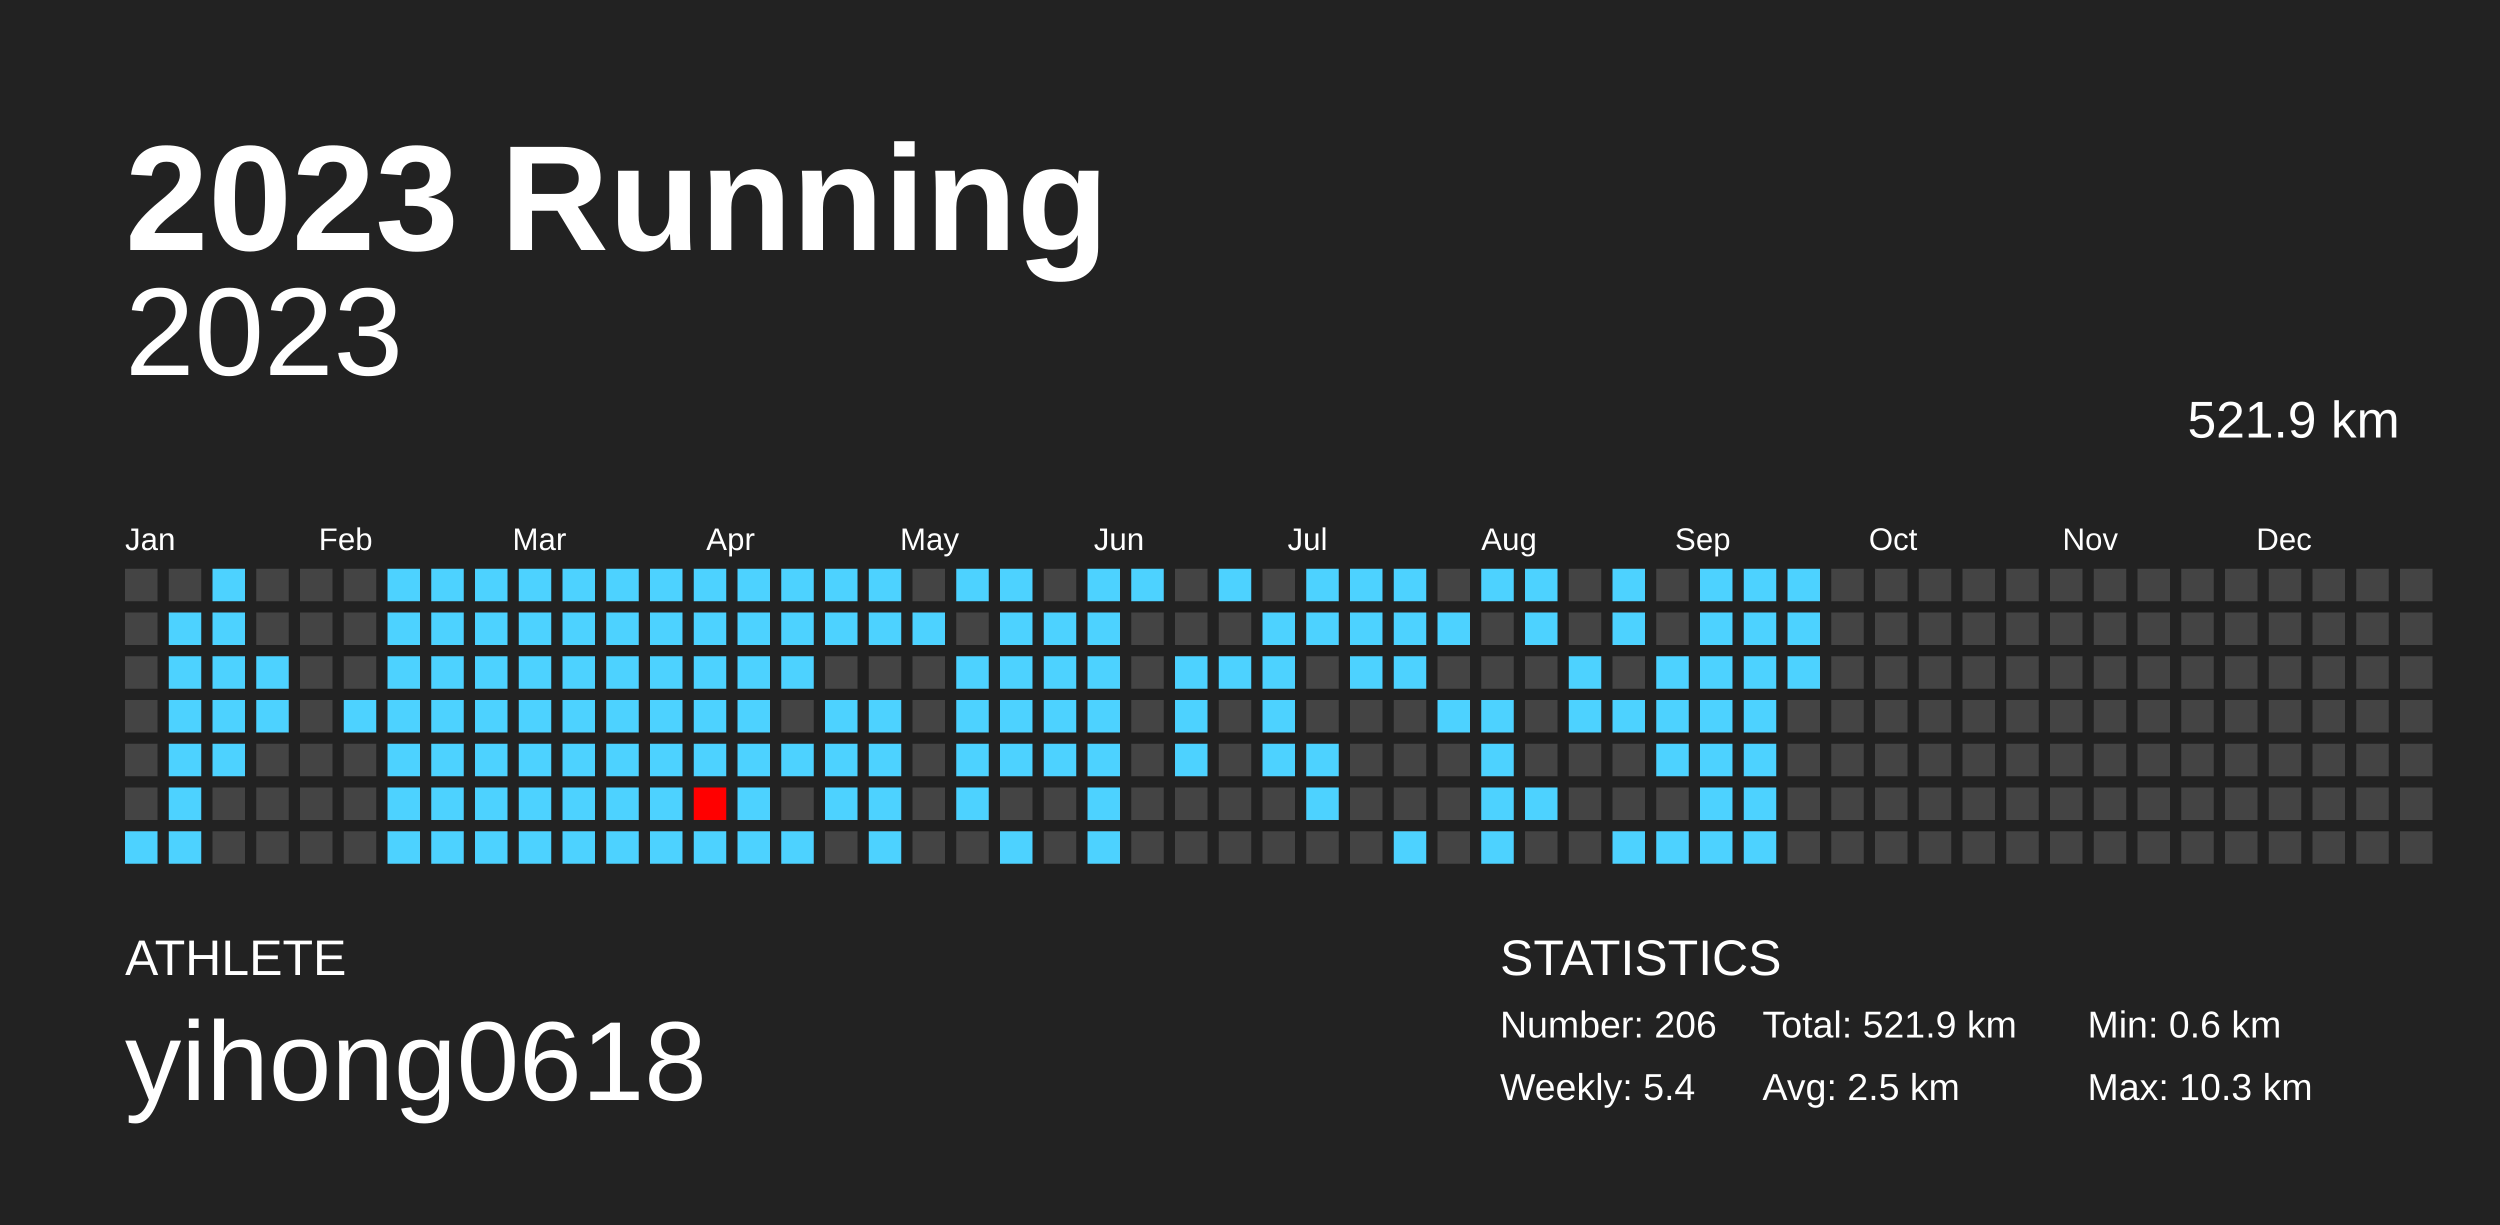
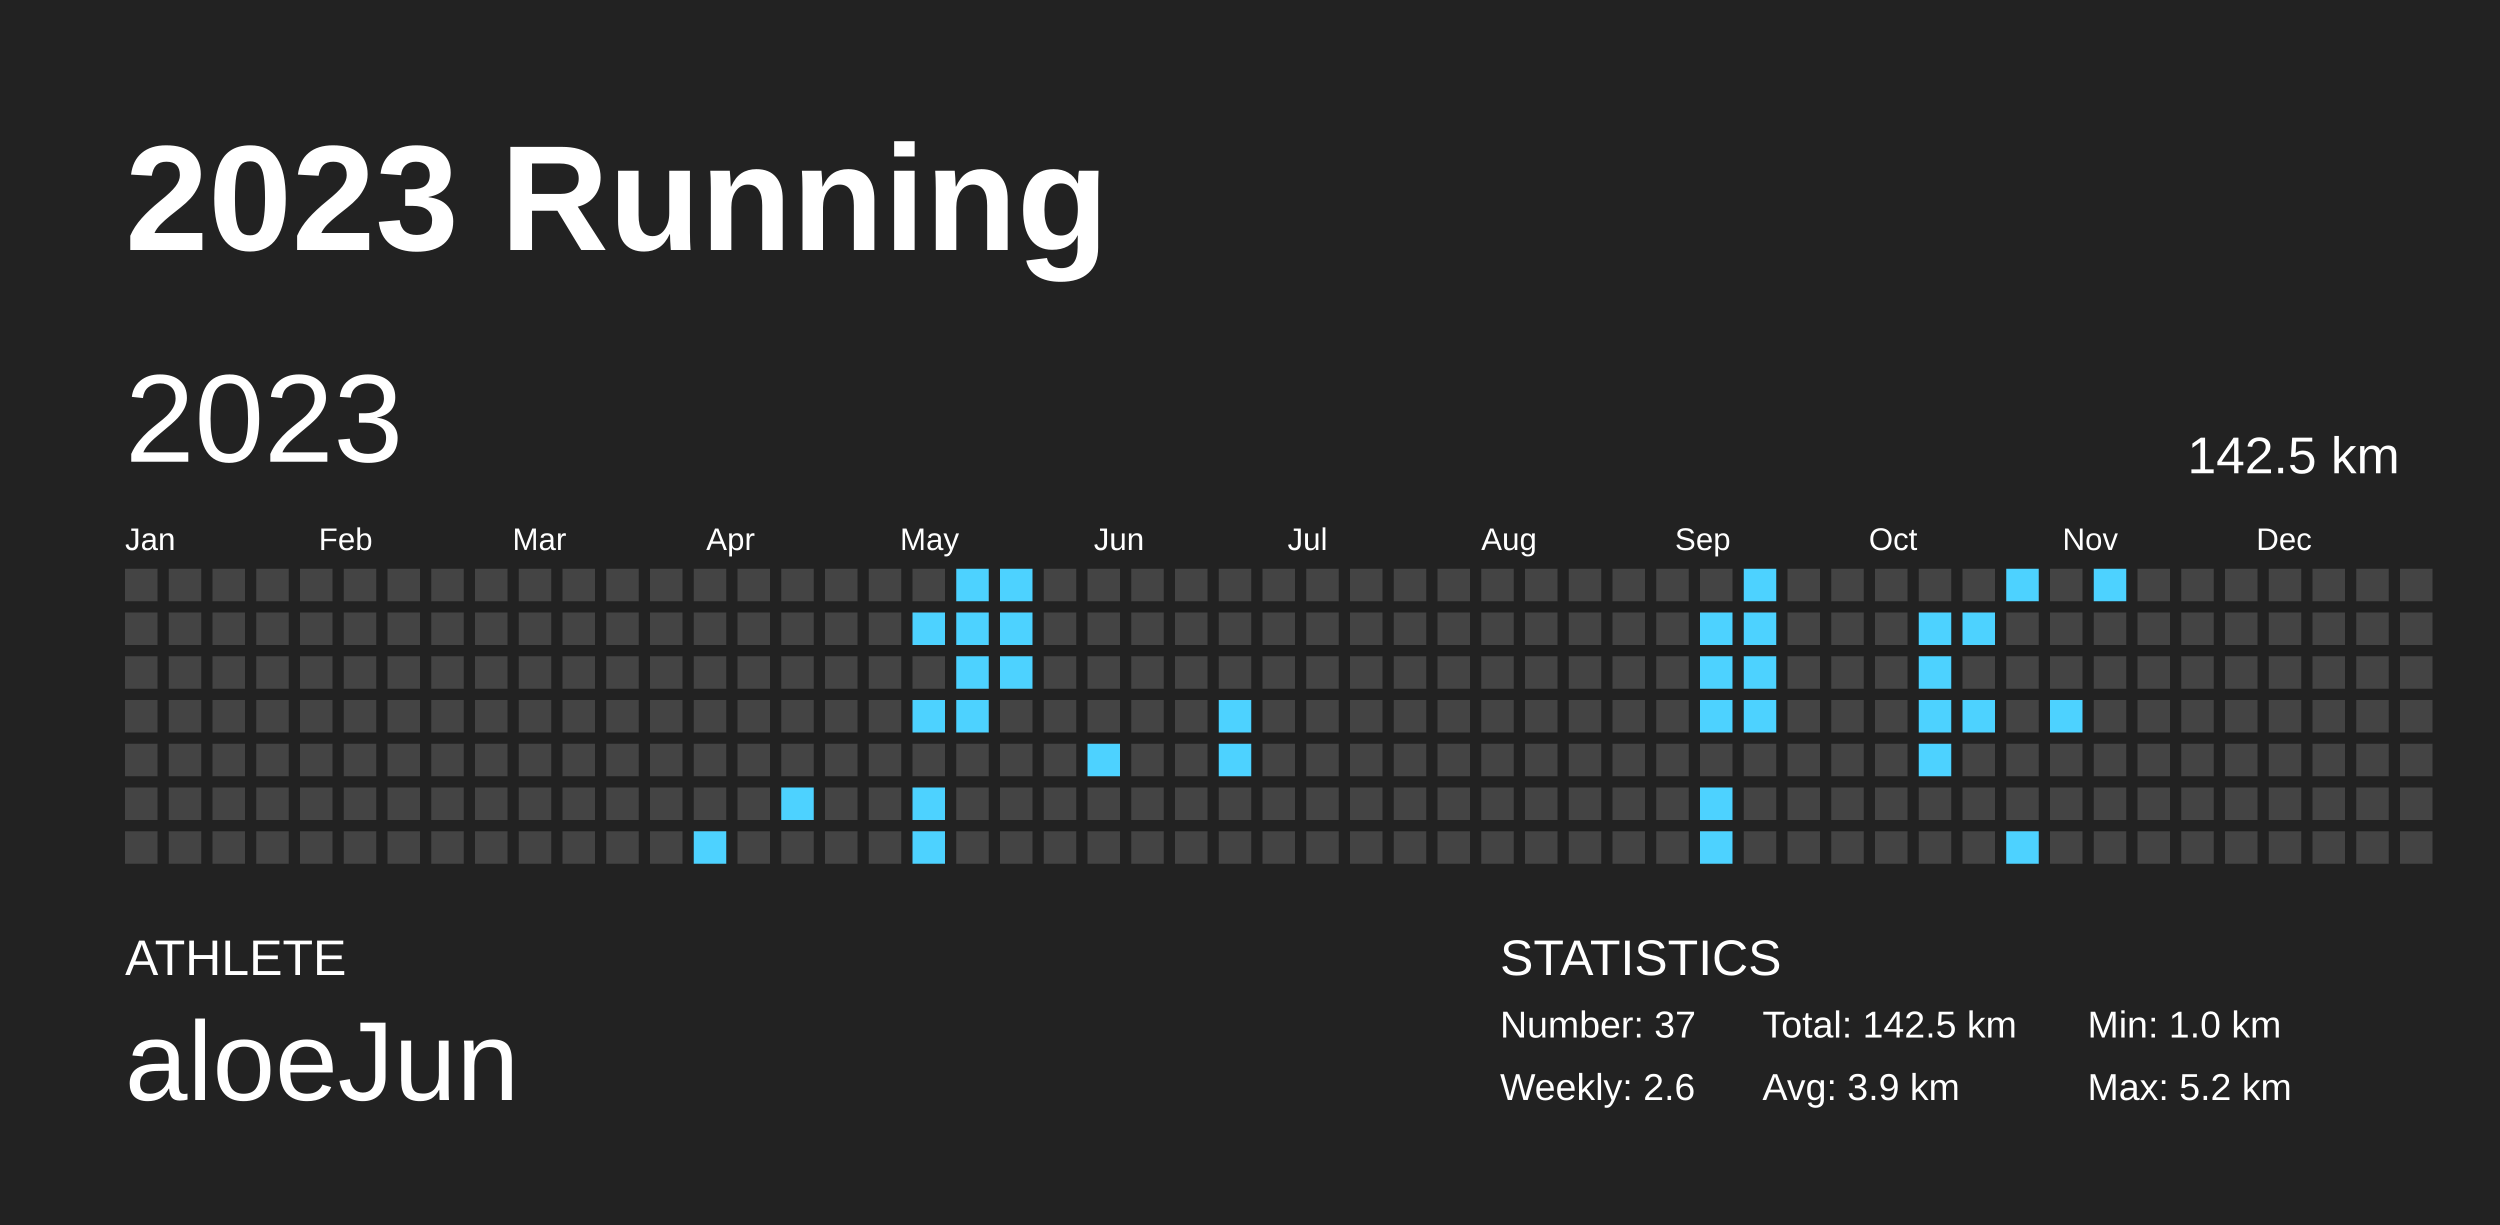
<svg xmlns="http://www.w3.org/2000/svg" baseProfile="full" height="98mm" version="1.1" viewBox="0,0,200,98" width="200mm">
  <defs />
  <rect fill="#222222" height="98" width="200" x="0" y="0" />
  <text fill="#FFFFFF" style="font-size:12px; font-family:Arial; font-weight:bold;" x="10" y="20">2023 Running</text>
  <text fill="#FFFFFF" style="font-size:4px; font-family:Arial" x="10" y="78">ATHLETE</text>
-   <text fill="#FFFFFF" style="font-size:9px; font-family:Arial" x="10" y="88">yihong0618</text>
+   <text fill="#FFFFFF" style="font-size:9px; font-family:Arial" x="10" y="88">aloeJun</text>
  <text fill="#FFFFFF" style="font-size:4px; font-family:Arial" x="120" y="78">STATISTICS</text>
-   <text fill="#FFFFFF" style="font-size:3px; font-family:Arial" x="120" y="83">Number: 206</text>
-   <text fill="#FFFFFF" style="font-size:3px; font-family:Arial" x="120" y="88">Weekly: 5.4</text>
-   <text fill="#FFFFFF" style="font-size:3px; font-family:Arial" x="141" y="83">Total: 521.9 km</text>
-   <text fill="#FFFFFF" style="font-size:3px; font-family:Arial" x="141" y="88">Avg: 2.5 km</text>
-   <text fill="#FFFFFF" style="font-size:3px; font-family:Arial" x="167" y="83">Min: 0.6 km</text>
-   <text fill="#FFFFFF" style="font-size:3px; font-family:Arial" x="167" y="88">Max: 10.3 km</text>
-   <text alignment-baseline="hanging" fill="#FFFFFF" style="font-size:10.0px; font-family:Arial;" x="10" y="30">2023</text>
-   <text alignment-baseline="hanging" fill="#FFFFFF" style="font-size:4.125px; font-family:Arial;" x="175" y="35">521.9 km</text>
+   <text fill="#FFFFFF" style="font-size:3px; font-family:Arial" x="120" y="83">Number: 37</text>
+   <text fill="#FFFFFF" style="font-size:3px; font-family:Arial" x="120" y="88">Weekly: 2.6</text>
+   <text fill="#FFFFFF" style="font-size:3px; font-family:Arial" x="141" y="83">Total: 142.5 km</text>
+   <text fill="#FFFFFF" style="font-size:3px; font-family:Arial" x="141" y="88">Avg: 3.9 km</text>
+   <text fill="#FFFFFF" style="font-size:3px; font-family:Arial" x="167" y="83">Min: 1.0 km</text>
+   <text fill="#FFFFFF" style="font-size:3px; font-family:Arial" x="167" y="88">Max: 5.2 km</text>
+   <text dominant-baseline="hanging" fill="#FFFFFF" style="font-size:10.0px; font-family:Arial;" x="10" y="30">2023</text>
+   <text dominant-baseline="hanging" fill="#FFFFFF" style="font-size:4.125px; font-family:Arial;" x="175" y="35">142.5 km</text>
  <text fill="#FFFFFF" style="font-size:2.5px; font-family:Arial" x="10.0" y="44">Jan</text>
  <text fill="#FFFFFF" style="font-size:2.5px; font-family:Arial" x="25.5" y="44">Feb</text>
  <text fill="#FFFFFF" style="font-size:2.5px; font-family:Arial" x="41.0" y="44">Mar</text>
  <text fill="#FFFFFF" style="font-size:2.5px; font-family:Arial" x="56.5" y="44">Apr</text>
  <text fill="#FFFFFF" style="font-size:2.5px; font-family:Arial" x="72.0" y="44">May</text>
  <text fill="#FFFFFF" style="font-size:2.5px; font-family:Arial" x="87.5" y="44">Jun</text>
  <text fill="#FFFFFF" style="font-size:2.5px; font-family:Arial" x="103.0" y="44">Jul</text>
  <text fill="#FFFFFF" style="font-size:2.5px; font-family:Arial" x="118.5" y="44">Aug</text>
  <text fill="#FFFFFF" style="font-size:2.5px; font-family:Arial" x="134.0" y="44">Sep</text>
  <text fill="#FFFFFF" style="font-size:2.5px; font-family:Arial" x="149.5" y="44">Oct</text>
  <text fill="#FFFFFF" style="font-size:2.5px; font-family:Arial" x="165.0" y="44">Nov</text>
  <text fill="#FFFFFF" style="font-size:2.5px; font-family:Arial" x="180.5" y="44">Dec</text>
  <rect fill="#444444" height="2.6" width="2.6" x="10.0" y="45.5" />
  <rect fill="#444444" height="2.6" width="2.6" x="10.0" y="49.0" />
  <rect fill="#444444" height="2.6" width="2.6" x="10.0" y="52.5" />
  <rect fill="#444444" height="2.6" width="2.6" x="10.0" y="56.0" />
  <rect fill="#444444" height="2.6" width="2.6" x="10.0" y="59.5" />
  <rect fill="#444444" height="2.6" width="2.6" x="10.0" y="63.0" />
-   <rect fill="#4dd2ff" height="2.6" width="2.6" x="10.0" y="66.5" />
+   <rect fill="#444444" height="2.6" width="2.6" x="10.0" y="66.5" />
  <rect fill="#444444" height="2.6" width="2.6" x="13.5" y="45.5" />
-   <rect fill="#4dd2ff" height="2.6" width="2.6" x="13.5" y="49.0" />
-   <rect fill="#4dd2ff" height="2.6" width="2.6" x="13.5" y="52.5" />
-   <rect fill="#4dd2ff" height="2.6" width="2.6" x="13.5" y="56.0" />
-   <rect fill="#4dd2ff" height="2.6" width="2.6" x="13.5" y="59.5" />
-   <rect fill="#4dd2ff" height="2.6" width="2.6" x="13.5" y="63.0" />
-   <rect fill="#4dd2ff" height="2.6" width="2.6" x="13.5" y="66.5" />
-   <rect fill="#4dd2ff" height="2.6" width="2.6" x="17.0" y="45.5" />
-   <rect fill="#4dd2ff" height="2.6" width="2.6" x="17.0" y="49.0" />
-   <rect fill="#4dd2ff" height="2.6" width="2.6" x="17.0" y="52.5" />
-   <rect fill="#4dd2ff" height="2.6" width="2.6" x="17.0" y="56.0" />
-   <rect fill="#4dd2ff" height="2.6" width="2.6" x="17.0" y="59.5" />
+   <rect fill="#444444" height="2.6" width="2.6" x="13.5" y="49.0" />
+   <rect fill="#444444" height="2.6" width="2.6" x="13.5" y="52.5" />
+   <rect fill="#444444" height="2.6" width="2.6" x="13.5" y="56.0" />
+   <rect fill="#444444" height="2.6" width="2.6" x="13.5" y="59.5" />
+   <rect fill="#444444" height="2.6" width="2.6" x="13.5" y="63.0" />
+   <rect fill="#444444" height="2.6" width="2.6" x="13.5" y="66.5" />
+   <rect fill="#444444" height="2.6" width="2.6" x="17.0" y="45.5" />
+   <rect fill="#444444" height="2.6" width="2.6" x="17.0" y="49.0" />
+   <rect fill="#444444" height="2.6" width="2.6" x="17.0" y="52.5" />
+   <rect fill="#444444" height="2.6" width="2.6" x="17.0" y="56.0" />
+   <rect fill="#444444" height="2.6" width="2.6" x="17.0" y="59.5" />
  <rect fill="#444444" height="2.6" width="2.6" x="17.0" y="63.0" />
  <rect fill="#444444" height="2.6" width="2.6" x="17.0" y="66.5" />
  <rect fill="#444444" height="2.6" width="2.6" x="20.5" y="45.5" />
  <rect fill="#444444" height="2.6" width="2.6" x="20.5" y="49.0" />
-   <rect fill="#4dd2ff" height="2.6" width="2.6" x="20.5" y="52.5" />
-   <rect fill="#4dd2ff" height="2.6" width="2.6" x="20.5" y="56.0" />
+   <rect fill="#444444" height="2.6" width="2.6" x="20.5" y="52.5" />
+   <rect fill="#444444" height="2.6" width="2.6" x="20.5" y="56.0" />
  <rect fill="#444444" height="2.6" width="2.6" x="20.5" y="59.5" />
  <rect fill="#444444" height="2.6" width="2.6" x="20.5" y="63.0" />
  <rect fill="#444444" height="2.6" width="2.6" x="20.5" y="66.5" />
  <rect fill="#444444" height="2.6" width="2.6" x="24.0" y="45.5" />
  <rect fill="#444444" height="2.6" width="2.6" x="24.0" y="49.0" />
  <rect fill="#444444" height="2.6" width="2.6" x="24.0" y="52.5" />
  <rect fill="#444444" height="2.6" width="2.6" x="24.0" y="56.0" />
  <rect fill="#444444" height="2.6" width="2.6" x="24.0" y="59.5" />
  <rect fill="#444444" height="2.6" width="2.6" x="24.0" y="63.0" />
  <rect fill="#444444" height="2.6" width="2.6" x="24.0" y="66.5" />
  <rect fill="#444444" height="2.6" width="2.6" x="27.5" y="45.5" />
  <rect fill="#444444" height="2.6" width="2.6" x="27.5" y="49.0" />
  <rect fill="#444444" height="2.6" width="2.6" x="27.5" y="52.5" />
-   <rect fill="#4dd2ff" height="2.6" width="2.6" x="27.5" y="56.0" />
+   <rect fill="#444444" height="2.6" width="2.6" x="27.5" y="56.0" />
  <rect fill="#444444" height="2.6" width="2.6" x="27.5" y="59.5" />
  <rect fill="#444444" height="2.6" width="2.6" x="27.5" y="63.0" />
  <rect fill="#444444" height="2.6" width="2.6" x="27.5" y="66.5" />
-   <rect fill="#4dd2ff" height="2.6" width="2.6" x="31.0" y="45.5" />
-   <rect fill="#4dd2ff" height="2.6" width="2.6" x="31.0" y="49.0" />
-   <rect fill="#4dd2ff" height="2.6" width="2.6" x="31.0" y="52.5" />
-   <rect fill="#4dd2ff" height="2.6" width="2.6" x="31.0" y="56.0" />
-   <rect fill="#4dd2ff" height="2.6" width="2.6" x="31.0" y="59.5" />
-   <rect fill="#4dd2ff" height="2.6" width="2.6" x="31.0" y="63.0" />
-   <rect fill="#4dd2ff" height="2.6" width="2.6" x="31.0" y="66.5" />
-   <rect fill="#4dd2ff" height="2.6" width="2.6" x="34.5" y="45.5" />
-   <rect fill="#4dd2ff" height="2.6" width="2.6" x="34.5" y="49.0" />
-   <rect fill="#4dd2ff" height="2.6" width="2.6" x="34.5" y="52.5" />
-   <rect fill="#4dd2ff" height="2.6" width="2.6" x="34.5" y="56.0" />
-   <rect fill="#4dd2ff" height="2.6" width="2.6" x="34.5" y="59.5" />
-   <rect fill="#4dd2ff" height="2.6" width="2.6" x="34.5" y="63.0" />
-   <rect fill="#4dd2ff" height="2.6" width="2.6" x="34.5" y="66.5" />
-   <rect fill="#4dd2ff" height="2.6" width="2.6" x="38.0" y="45.5" />
-   <rect fill="#4dd2ff" height="2.6" width="2.6" x="38.0" y="49.0" />
-   <rect fill="#4dd2ff" height="2.6" width="2.6" x="38.0" y="52.5" />
-   <rect fill="#4dd2ff" height="2.6" width="2.6" x="38.0" y="56.0" />
-   <rect fill="#4dd2ff" height="2.6" width="2.6" x="38.0" y="59.5" />
-   <rect fill="#4dd2ff" height="2.6" width="2.6" x="38.0" y="63.0" />
-   <rect fill="#4dd2ff" height="2.6" width="2.6" x="38.0" y="66.5" />
-   <rect fill="#4dd2ff" height="2.6" width="2.6" x="41.5" y="45.5" />
-   <rect fill="#4dd2ff" height="2.6" width="2.6" x="41.5" y="49.0" />
-   <rect fill="#4dd2ff" height="2.6" width="2.6" x="41.5" y="52.5" />
-   <rect fill="#4dd2ff" height="2.6" width="2.6" x="41.5" y="56.0" />
-   <rect fill="#4dd2ff" height="2.6" width="2.6" x="41.5" y="59.5" />
-   <rect fill="#4dd2ff" height="2.6" width="2.6" x="41.5" y="63.0" />
-   <rect fill="#4dd2ff" height="2.6" width="2.6" x="41.5" y="66.5" />
-   <rect fill="#4dd2ff" height="2.6" width="2.6" x="45.0" y="45.5" />
-   <rect fill="#4dd2ff" height="2.6" width="2.6" x="45.0" y="49.0" />
-   <rect fill="#4dd2ff" height="2.6" width="2.6" x="45.0" y="52.5" />
-   <rect fill="#4dd2ff" height="2.6" width="2.6" x="45.0" y="56.0" />
-   <rect fill="#4dd2ff" height="2.6" width="2.6" x="45.0" y="59.5" />
-   <rect fill="#4dd2ff" height="2.6" width="2.6" x="45.0" y="63.0" />
-   <rect fill="#4dd2ff" height="2.6" width="2.6" x="45.0" y="66.5" />
-   <rect fill="#4dd2ff" height="2.6" width="2.6" x="48.5" y="45.5" />
-   <rect fill="#4dd2ff" height="2.6" width="2.6" x="48.5" y="49.0" />
-   <rect fill="#4dd2ff" height="2.6" width="2.6" x="48.5" y="52.5" />
-   <rect fill="#4dd2ff" height="2.6" width="2.6" x="48.5" y="56.0" />
-   <rect fill="#4dd2ff" height="2.6" width="2.6" x="48.5" y="59.5" />
-   <rect fill="#4dd2ff" height="2.6" width="2.6" x="48.5" y="63.0" />
-   <rect fill="#4dd2ff" height="2.6" width="2.6" x="48.5" y="66.5" />
-   <rect fill="#4dd2ff" height="2.6" width="2.6" x="52.0" y="45.5" />
-   <rect fill="#4dd2ff" height="2.6" width="2.6" x="52.0" y="49.0" />
-   <rect fill="#4dd2ff" height="2.6" width="2.6" x="52.0" y="52.5" />
-   <rect fill="#4dd2ff" height="2.6" width="2.6" x="52.0" y="56.0" />
-   <rect fill="#4dd2ff" height="2.6" width="2.6" x="52.0" y="59.5" />
-   <rect fill="#4dd2ff" height="2.6" width="2.6" x="52.0" y="63.0" />
-   <rect fill="#4dd2ff" height="2.6" width="2.6" x="52.0" y="66.5" />
-   <rect fill="#4dd2ff" height="2.6" width="2.6" x="55.5" y="45.5" />
-   <rect fill="#4dd2ff" height="2.6" width="2.6" x="55.5" y="49.0" />
-   <rect fill="#4dd2ff" height="2.6" width="2.6" x="55.5" y="52.5" />
-   <rect fill="#4dd2ff" height="2.6" width="2.6" x="55.5" y="56.0" />
-   <rect fill="#4dd2ff" height="2.6" width="2.6" x="55.5" y="59.5" />
-   <rect fill="#ff0000" height="2.6" width="2.6" x="55.5" y="63.0" />
+   <rect fill="#444444" height="2.6" width="2.6" x="31.0" y="45.5" />
+   <rect fill="#444444" height="2.6" width="2.6" x="31.0" y="49.0" />
+   <rect fill="#444444" height="2.6" width="2.6" x="31.0" y="52.5" />
+   <rect fill="#444444" height="2.6" width="2.6" x="31.0" y="56.0" />
+   <rect fill="#444444" height="2.6" width="2.6" x="31.0" y="59.5" />
+   <rect fill="#444444" height="2.6" width="2.6" x="31.0" y="63.0" />
+   <rect fill="#444444" height="2.6" width="2.6" x="31.0" y="66.5" />
+   <rect fill="#444444" height="2.6" width="2.6" x="34.5" y="45.5" />
+   <rect fill="#444444" height="2.6" width="2.6" x="34.5" y="49.0" />
+   <rect fill="#444444" height="2.6" width="2.6" x="34.5" y="52.5" />
+   <rect fill="#444444" height="2.6" width="2.6" x="34.5" y="56.0" />
+   <rect fill="#444444" height="2.6" width="2.6" x="34.5" y="59.5" />
+   <rect fill="#444444" height="2.6" width="2.6" x="34.5" y="63.0" />
+   <rect fill="#444444" height="2.6" width="2.6" x="34.5" y="66.5" />
+   <rect fill="#444444" height="2.6" width="2.6" x="38.0" y="45.5" />
+   <rect fill="#444444" height="2.6" width="2.6" x="38.0" y="49.0" />
+   <rect fill="#444444" height="2.6" width="2.6" x="38.0" y="52.5" />
+   <rect fill="#444444" height="2.6" width="2.6" x="38.0" y="56.0" />
+   <rect fill="#444444" height="2.6" width="2.6" x="38.0" y="59.5" />
+   <rect fill="#444444" height="2.6" width="2.6" x="38.0" y="63.0" />
+   <rect fill="#444444" height="2.6" width="2.6" x="38.0" y="66.5" />
+   <rect fill="#444444" height="2.6" width="2.6" x="41.5" y="45.5" />
+   <rect fill="#444444" height="2.6" width="2.6" x="41.5" y="49.0" />
+   <rect fill="#444444" height="2.6" width="2.6" x="41.5" y="52.5" />
+   <rect fill="#444444" height="2.6" width="2.6" x="41.5" y="56.0" />
+   <rect fill="#444444" height="2.6" width="2.6" x="41.5" y="59.5" />
+   <rect fill="#444444" height="2.6" width="2.6" x="41.5" y="63.0" />
+   <rect fill="#444444" height="2.6" width="2.6" x="41.5" y="66.5" />
+   <rect fill="#444444" height="2.6" width="2.6" x="45.0" y="45.5" />
+   <rect fill="#444444" height="2.6" width="2.6" x="45.0" y="49.0" />
+   <rect fill="#444444" height="2.6" width="2.6" x="45.0" y="52.5" />
+   <rect fill="#444444" height="2.6" width="2.6" x="45.0" y="56.0" />
+   <rect fill="#444444" height="2.6" width="2.6" x="45.0" y="59.5" />
+   <rect fill="#444444" height="2.6" width="2.6" x="45.0" y="63.0" />
+   <rect fill="#444444" height="2.6" width="2.6" x="45.0" y="66.5" />
+   <rect fill="#444444" height="2.6" width="2.6" x="48.5" y="45.5" />
+   <rect fill="#444444" height="2.6" width="2.6" x="48.5" y="49.0" />
+   <rect fill="#444444" height="2.6" width="2.6" x="48.5" y="52.5" />
+   <rect fill="#444444" height="2.6" width="2.6" x="48.5" y="56.0" />
+   <rect fill="#444444" height="2.6" width="2.6" x="48.5" y="59.5" />
+   <rect fill="#444444" height="2.6" width="2.6" x="48.5" y="63.0" />
+   <rect fill="#444444" height="2.6" width="2.6" x="48.5" y="66.5" />
+   <rect fill="#444444" height="2.6" width="2.6" x="52.0" y="45.5" />
+   <rect fill="#444444" height="2.6" width="2.6" x="52.0" y="49.0" />
+   <rect fill="#444444" height="2.6" width="2.6" x="52.0" y="52.5" />
+   <rect fill="#444444" height="2.6" width="2.6" x="52.0" y="56.0" />
+   <rect fill="#444444" height="2.6" width="2.6" x="52.0" y="59.5" />
+   <rect fill="#444444" height="2.6" width="2.6" x="52.0" y="63.0" />
+   <rect fill="#444444" height="2.6" width="2.6" x="52.0" y="66.5" />
+   <rect fill="#444444" height="2.6" width="2.6" x="55.5" y="45.5" />
+   <rect fill="#444444" height="2.6" width="2.6" x="55.5" y="49.0" />
+   <rect fill="#444444" height="2.6" width="2.6" x="55.5" y="52.5" />
+   <rect fill="#444444" height="2.6" width="2.6" x="55.5" y="56.0" />
+   <rect fill="#444444" height="2.6" width="2.6" x="55.5" y="59.5" />
+   <rect fill="#444444" height="2.6" width="2.6" x="55.5" y="63.0" />
  <rect fill="#4dd2ff" height="2.6" width="2.6" x="55.5" y="66.5" />
-   <rect fill="#4dd2ff" height="2.6" width="2.6" x="59.0" y="45.5" />
-   <rect fill="#4dd2ff" height="2.6" width="2.6" x="59.0" y="49.0" />
-   <rect fill="#4dd2ff" height="2.6" width="2.6" x="59.0" y="52.5" />
-   <rect fill="#4dd2ff" height="2.6" width="2.6" x="59.0" y="56.0" />
-   <rect fill="#4dd2ff" height="2.6" width="2.6" x="59.0" y="59.5" />
-   <rect fill="#4dd2ff" height="2.6" width="2.6" x="59.0" y="63.0" />
-   <rect fill="#4dd2ff" height="2.6" width="2.6" x="59.0" y="66.5" />
-   <rect fill="#4dd2ff" height="2.6" width="2.6" x="62.5" y="45.5" />
-   <rect fill="#4dd2ff" height="2.6" width="2.6" x="62.5" y="49.0" />
-   <rect fill="#4dd2ff" height="2.6" width="2.6" x="62.5" y="52.5" />
+   <rect fill="#444444" height="2.6" width="2.6" x="59.0" y="45.5" />
+   <rect fill="#444444" height="2.6" width="2.6" x="59.0" y="49.0" />
+   <rect fill="#444444" height="2.6" width="2.6" x="59.0" y="52.5" />
+   <rect fill="#444444" height="2.6" width="2.6" x="59.0" y="56.0" />
+   <rect fill="#444444" height="2.6" width="2.6" x="59.0" y="59.5" />
+   <rect fill="#444444" height="2.6" width="2.6" x="59.0" y="63.0" />
+   <rect fill="#444444" height="2.6" width="2.6" x="59.0" y="66.5" />
+   <rect fill="#444444" height="2.6" width="2.6" x="62.5" y="45.5" />
+   <rect fill="#444444" height="2.6" width="2.6" x="62.5" y="49.0" />
+   <rect fill="#444444" height="2.6" width="2.6" x="62.5" y="52.5" />
  <rect fill="#444444" height="2.6" width="2.6" x="62.5" y="56.0" />
-   <rect fill="#4dd2ff" height="2.6" width="2.6" x="62.5" y="59.5" />
-   <rect fill="#444444" height="2.6" width="2.6" x="62.5" y="63.0" />
-   <rect fill="#4dd2ff" height="2.6" width="2.6" x="62.5" y="66.5" />
-   <rect fill="#4dd2ff" height="2.6" width="2.6" x="66.0" y="45.5" />
-   <rect fill="#4dd2ff" height="2.6" width="2.6" x="66.0" y="49.0" />
+   <rect fill="#444444" height="2.6" width="2.6" x="62.5" y="59.5" />
+   <rect fill="#4dd2ff" height="2.6" width="2.6" x="62.5" y="63.0" />
+   <rect fill="#444444" height="2.6" width="2.6" x="62.5" y="66.5" />
+   <rect fill="#444444" height="2.6" width="2.6" x="66.0" y="45.5" />
+   <rect fill="#444444" height="2.6" width="2.6" x="66.0" y="49.0" />
  <rect fill="#444444" height="2.6" width="2.6" x="66.0" y="52.5" />
-   <rect fill="#4dd2ff" height="2.6" width="2.6" x="66.0" y="56.0" />
-   <rect fill="#4dd2ff" height="2.6" width="2.6" x="66.0" y="59.5" />
-   <rect fill="#4dd2ff" height="2.6" width="2.6" x="66.0" y="63.0" />
+   <rect fill="#444444" height="2.6" width="2.6" x="66.0" y="56.0" />
+   <rect fill="#444444" height="2.6" width="2.6" x="66.0" y="59.5" />
+   <rect fill="#444444" height="2.6" width="2.6" x="66.0" y="63.0" />
  <rect fill="#444444" height="2.6" width="2.6" x="66.0" y="66.5" />
-   <rect fill="#4dd2ff" height="2.6" width="2.6" x="69.5" y="45.5" />
-   <rect fill="#4dd2ff" height="2.6" width="2.6" x="69.5" y="49.0" />
+   <rect fill="#444444" height="2.6" width="2.6" x="69.5" y="45.5" />
+   <rect fill="#444444" height="2.6" width="2.6" x="69.5" y="49.0" />
  <rect fill="#444444" height="2.6" width="2.6" x="69.5" y="52.5" />
-   <rect fill="#4dd2ff" height="2.6" width="2.6" x="69.5" y="56.0" />
-   <rect fill="#4dd2ff" height="2.6" width="2.6" x="69.5" y="59.5" />
-   <rect fill="#4dd2ff" height="2.6" width="2.6" x="69.5" y="63.0" />
-   <rect fill="#4dd2ff" height="2.6" width="2.6" x="69.5" y="66.5" />
+   <rect fill="#444444" height="2.6" width="2.6" x="69.5" y="56.0" />
+   <rect fill="#444444" height="2.6" width="2.6" x="69.5" y="59.5" />
+   <rect fill="#444444" height="2.6" width="2.6" x="69.5" y="63.0" />
+   <rect fill="#444444" height="2.6" width="2.6" x="69.5" y="66.5" />
  <rect fill="#444444" height="2.6" width="2.6" x="73.0" y="45.5" />
  <rect fill="#4dd2ff" height="2.6" width="2.6" x="73.0" y="49.0" />
  <rect fill="#444444" height="2.6" width="2.6" x="73.0" y="52.5" />
-   <rect fill="#444444" height="2.6" width="2.6" x="73.0" y="56.0" />
+   <rect fill="#4dd2ff" height="2.6" width="2.6" x="73.0" y="56.0" />
  <rect fill="#444444" height="2.6" width="2.6" x="73.0" y="59.5" />
-   <rect fill="#444444" height="2.6" width="2.6" x="73.0" y="63.0" />
-   <rect fill="#444444" height="2.6" width="2.6" x="73.0" y="66.5" />
+   <rect fill="#4dd2ff" height="2.6" width="2.6" x="73.0" y="63.0" />
+   <rect fill="#4dd2ff" height="2.6" width="2.6" x="73.0" y="66.5" />
  <rect fill="#4dd2ff" height="2.6" width="2.6" x="76.5" y="45.5" />
-   <rect fill="#444444" height="2.6" width="2.6" x="76.5" y="49.0" />
+   <rect fill="#4dd2ff" height="2.6" width="2.6" x="76.5" y="49.0" />
  <rect fill="#4dd2ff" height="2.6" width="2.6" x="76.5" y="52.5" />
  <rect fill="#4dd2ff" height="2.6" width="2.6" x="76.5" y="56.0" />
-   <rect fill="#4dd2ff" height="2.6" width="2.6" x="76.5" y="59.5" />
-   <rect fill="#4dd2ff" height="2.6" width="2.6" x="76.5" y="63.0" />
+   <rect fill="#444444" height="2.6" width="2.6" x="76.5" y="59.5" />
+   <rect fill="#444444" height="2.6" width="2.6" x="76.5" y="63.0" />
  <rect fill="#444444" height="2.6" width="2.6" x="76.5" y="66.5" />
  <rect fill="#4dd2ff" height="2.6" width="2.6" x="80.0" y="45.5" />
  <rect fill="#4dd2ff" height="2.6" width="2.6" x="80.0" y="49.0" />
  <rect fill="#4dd2ff" height="2.6" width="2.6" x="80.0" y="52.5" />
-   <rect fill="#4dd2ff" height="2.6" width="2.6" x="80.0" y="56.0" />
-   <rect fill="#4dd2ff" height="2.6" width="2.6" x="80.0" y="59.5" />
+   <rect fill="#444444" height="2.6" width="2.6" x="80.0" y="56.0" />
+   <rect fill="#444444" height="2.6" width="2.6" x="80.0" y="59.5" />
  <rect fill="#444444" height="2.6" width="2.6" x="80.0" y="63.0" />
-   <rect fill="#4dd2ff" height="2.6" width="2.6" x="80.0" y="66.5" />
+   <rect fill="#444444" height="2.6" width="2.6" x="80.0" y="66.5" />
  <rect fill="#444444" height="2.6" width="2.6" x="83.5" y="45.5" />
-   <rect fill="#4dd2ff" height="2.6" width="2.6" x="83.5" y="49.0" />
-   <rect fill="#4dd2ff" height="2.6" width="2.6" x="83.5" y="52.5" />
-   <rect fill="#4dd2ff" height="2.6" width="2.6" x="83.5" y="56.0" />
-   <rect fill="#4dd2ff" height="2.6" width="2.6" x="83.5" y="59.5" />
+   <rect fill="#444444" height="2.6" width="2.6" x="83.5" y="49.0" />
+   <rect fill="#444444" height="2.6" width="2.6" x="83.5" y="52.5" />
+   <rect fill="#444444" height="2.6" width="2.6" x="83.5" y="56.0" />
+   <rect fill="#444444" height="2.6" width="2.6" x="83.5" y="59.5" />
  <rect fill="#444444" height="2.6" width="2.6" x="83.5" y="63.0" />
  <rect fill="#444444" height="2.6" width="2.6" x="83.5" y="66.5" />
-   <rect fill="#4dd2ff" height="2.6" width="2.6" x="87.0" y="45.5" />
-   <rect fill="#4dd2ff" height="2.6" width="2.6" x="87.0" y="49.0" />
-   <rect fill="#4dd2ff" height="2.6" width="2.6" x="87.0" y="52.5" />
-   <rect fill="#4dd2ff" height="2.6" width="2.6" x="87.0" y="56.0" />
+   <rect fill="#444444" height="2.6" width="2.6" x="87.0" y="45.5" />
+   <rect fill="#444444" height="2.6" width="2.6" x="87.0" y="49.0" />
+   <rect fill="#444444" height="2.6" width="2.6" x="87.0" y="52.5" />
+   <rect fill="#444444" height="2.6" width="2.6" x="87.0" y="56.0" />
  <rect fill="#4dd2ff" height="2.6" width="2.6" x="87.0" y="59.5" />
-   <rect fill="#4dd2ff" height="2.6" width="2.6" x="87.0" y="63.0" />
-   <rect fill="#4dd2ff" height="2.6" width="2.6" x="87.0" y="66.5" />
-   <rect fill="#4dd2ff" height="2.6" width="2.6" x="90.5" y="45.5" />
+   <rect fill="#444444" height="2.6" width="2.6" x="87.0" y="63.0" />
+   <rect fill="#444444" height="2.6" width="2.6" x="87.0" y="66.5" />
+   <rect fill="#444444" height="2.6" width="2.6" x="90.5" y="45.5" />
  <rect fill="#444444" height="2.6" width="2.6" x="90.5" y="49.0" />
  <rect fill="#444444" height="2.6" width="2.6" x="90.5" y="52.5" />
  <rect fill="#444444" height="2.6" width="2.6" x="90.5" y="56.0" />
  <rect fill="#444444" height="2.6" width="2.6" x="90.5" y="59.5" />
  <rect fill="#444444" height="2.6" width="2.6" x="90.5" y="63.0" />
  <rect fill="#444444" height="2.6" width="2.6" x="90.5" y="66.5" />
  <rect fill="#444444" height="2.6" width="2.6" x="94.0" y="45.5" />
  <rect fill="#444444" height="2.6" width="2.6" x="94.0" y="49.0" />
-   <rect fill="#4dd2ff" height="2.6" width="2.6" x="94.0" y="52.5" />
-   <rect fill="#4dd2ff" height="2.6" width="2.6" x="94.0" y="56.0" />
-   <rect fill="#4dd2ff" height="2.6" width="2.6" x="94.0" y="59.5" />
+   <rect fill="#444444" height="2.6" width="2.6" x="94.0" y="52.5" />
+   <rect fill="#444444" height="2.6" width="2.6" x="94.0" y="56.0" />
+   <rect fill="#444444" height="2.6" width="2.6" x="94.0" y="59.5" />
  <rect fill="#444444" height="2.6" width="2.6" x="94.0" y="63.0" />
  <rect fill="#444444" height="2.6" width="2.6" x="94.0" y="66.5" />
-   <rect fill="#4dd2ff" height="2.6" width="2.6" x="97.5" y="45.5" />
+   <rect fill="#444444" height="2.6" width="2.6" x="97.5" y="45.5" />
  <rect fill="#444444" height="2.6" width="2.6" x="97.5" y="49.0" />
-   <rect fill="#4dd2ff" height="2.6" width="2.6" x="97.5" y="52.5" />
-   <rect fill="#444444" height="2.6" width="2.6" x="97.5" y="56.0" />
-   <rect fill="#444444" height="2.6" width="2.6" x="97.5" y="59.5" />
+   <rect fill="#444444" height="2.6" width="2.6" x="97.5" y="52.5" />
+   <rect fill="#4dd2ff" height="2.6" width="2.6" x="97.5" y="56.0" />
+   <rect fill="#4dd2ff" height="2.6" width="2.6" x="97.5" y="59.5" />
  <rect fill="#444444" height="2.6" width="2.6" x="97.5" y="63.0" />
  <rect fill="#444444" height="2.6" width="2.6" x="97.5" y="66.5" />
  <rect fill="#444444" height="2.6" width="2.6" x="101.0" y="45.5" />
-   <rect fill="#4dd2ff" height="2.6" width="2.6" x="101.0" y="49.0" />
-   <rect fill="#4dd2ff" height="2.6" width="2.6" x="101.0" y="52.5" />
-   <rect fill="#4dd2ff" height="2.6" width="2.6" x="101.0" y="56.0" />
-   <rect fill="#4dd2ff" height="2.6" width="2.6" x="101.0" y="59.5" />
+   <rect fill="#444444" height="2.6" width="2.6" x="101.0" y="49.0" />
+   <rect fill="#444444" height="2.6" width="2.6" x="101.0" y="52.5" />
+   <rect fill="#444444" height="2.6" width="2.6" x="101.0" y="56.0" />
+   <rect fill="#444444" height="2.6" width="2.6" x="101.0" y="59.5" />
  <rect fill="#444444" height="2.6" width="2.6" x="101.0" y="63.0" />
  <rect fill="#444444" height="2.6" width="2.6" x="101.0" y="66.5" />
-   <rect fill="#4dd2ff" height="2.6" width="2.6" x="104.5" y="45.5" />
-   <rect fill="#4dd2ff" height="2.6" width="2.6" x="104.5" y="49.0" />
+   <rect fill="#444444" height="2.6" width="2.6" x="104.5" y="45.5" />
+   <rect fill="#444444" height="2.6" width="2.6" x="104.5" y="49.0" />
  <rect fill="#444444" height="2.6" width="2.6" x="104.5" y="52.5" />
  <rect fill="#444444" height="2.6" width="2.6" x="104.5" y="56.0" />
-   <rect fill="#4dd2ff" height="2.6" width="2.6" x="104.5" y="59.5" />
-   <rect fill="#4dd2ff" height="2.6" width="2.6" x="104.5" y="63.0" />
+   <rect fill="#444444" height="2.6" width="2.6" x="104.5" y="59.5" />
+   <rect fill="#444444" height="2.6" width="2.6" x="104.5" y="63.0" />
  <rect fill="#444444" height="2.6" width="2.6" x="104.5" y="66.5" />
-   <rect fill="#4dd2ff" height="2.6" width="2.6" x="108.0" y="45.5" />
-   <rect fill="#4dd2ff" height="2.6" width="2.6" x="108.0" y="49.0" />
-   <rect fill="#4dd2ff" height="2.6" width="2.6" x="108.0" y="52.5" />
+   <rect fill="#444444" height="2.6" width="2.6" x="108.0" y="45.5" />
+   <rect fill="#444444" height="2.6" width="2.6" x="108.0" y="49.0" />
+   <rect fill="#444444" height="2.6" width="2.6" x="108.0" y="52.5" />
  <rect fill="#444444" height="2.6" width="2.6" x="108.0" y="56.0" />
  <rect fill="#444444" height="2.6" width="2.6" x="108.0" y="59.5" />
  <rect fill="#444444" height="2.6" width="2.6" x="108.0" y="63.0" />
  <rect fill="#444444" height="2.6" width="2.6" x="108.0" y="66.5" />
-   <rect fill="#4dd2ff" height="2.6" width="2.6" x="111.5" y="45.5" />
-   <rect fill="#4dd2ff" height="2.6" width="2.6" x="111.5" y="49.0" />
-   <rect fill="#4dd2ff" height="2.6" width="2.6" x="111.5" y="52.5" />
+   <rect fill="#444444" height="2.6" width="2.6" x="111.5" y="45.5" />
+   <rect fill="#444444" height="2.6" width="2.6" x="111.5" y="49.0" />
+   <rect fill="#444444" height="2.6" width="2.6" x="111.5" y="52.5" />
  <rect fill="#444444" height="2.6" width="2.6" x="111.5" y="56.0" />
  <rect fill="#444444" height="2.6" width="2.6" x="111.5" y="59.5" />
  <rect fill="#444444" height="2.6" width="2.6" x="111.5" y="63.0" />
-   <rect fill="#4dd2ff" height="2.6" width="2.6" x="111.5" y="66.5" />
+   <rect fill="#444444" height="2.6" width="2.6" x="111.5" y="66.5" />
  <rect fill="#444444" height="2.6" width="2.6" x="115.0" y="45.5" />
-   <rect fill="#4dd2ff" height="2.6" width="2.6" x="115.0" y="49.0" />
+   <rect fill="#444444" height="2.6" width="2.6" x="115.0" y="49.0" />
  <rect fill="#444444" height="2.6" width="2.6" x="115.0" y="52.5" />
-   <rect fill="#4dd2ff" height="2.6" width="2.6" x="115.0" y="56.0" />
+   <rect fill="#444444" height="2.6" width="2.6" x="115.0" y="56.0" />
  <rect fill="#444444" height="2.6" width="2.6" x="115.0" y="59.5" />
  <rect fill="#444444" height="2.6" width="2.6" x="115.0" y="63.0" />
  <rect fill="#444444" height="2.6" width="2.6" x="115.0" y="66.5" />
-   <rect fill="#4dd2ff" height="2.6" width="2.6" x="118.5" y="45.5" />
+   <rect fill="#444444" height="2.6" width="2.6" x="118.5" y="45.5" />
  <rect fill="#444444" height="2.6" width="2.6" x="118.5" y="49.0" />
  <rect fill="#444444" height="2.6" width="2.6" x="118.5" y="52.5" />
-   <rect fill="#4dd2ff" height="2.6" width="2.6" x="118.5" y="56.0" />
-   <rect fill="#4dd2ff" height="2.6" width="2.6" x="118.5" y="59.5" />
-   <rect fill="#4dd2ff" height="2.6" width="2.6" x="118.5" y="63.0" />
-   <rect fill="#4dd2ff" height="2.6" width="2.6" x="118.5" y="66.5" />
-   <rect fill="#4dd2ff" height="2.6" width="2.6" x="122.0" y="45.5" />
-   <rect fill="#4dd2ff" height="2.6" width="2.6" x="122.0" y="49.0" />
+   <rect fill="#444444" height="2.6" width="2.6" x="118.5" y="56.0" />
+   <rect fill="#444444" height="2.6" width="2.6" x="118.5" y="59.5" />
+   <rect fill="#444444" height="2.6" width="2.6" x="118.5" y="63.0" />
+   <rect fill="#444444" height="2.6" width="2.6" x="118.5" y="66.5" />
+   <rect fill="#444444" height="2.6" width="2.6" x="122.0" y="45.5" />
+   <rect fill="#444444" height="2.6" width="2.6" x="122.0" y="49.0" />
  <rect fill="#444444" height="2.6" width="2.6" x="122.0" y="52.5" />
  <rect fill="#444444" height="2.6" width="2.6" x="122.0" y="56.0" />
  <rect fill="#444444" height="2.6" width="2.6" x="122.0" y="59.5" />
-   <rect fill="#4dd2ff" height="2.6" width="2.6" x="122.0" y="63.0" />
+   <rect fill="#444444" height="2.6" width="2.6" x="122.0" y="63.0" />
  <rect fill="#444444" height="2.6" width="2.6" x="122.0" y="66.5" />
  <rect fill="#444444" height="2.6" width="2.6" x="125.5" y="45.5" />
  <rect fill="#444444" height="2.6" width="2.6" x="125.5" y="49.0" />
-   <rect fill="#4dd2ff" height="2.6" width="2.6" x="125.5" y="52.5" />
-   <rect fill="#4dd2ff" height="2.6" width="2.6" x="125.5" y="56.0" />
+   <rect fill="#444444" height="2.6" width="2.6" x="125.5" y="52.5" />
+   <rect fill="#444444" height="2.6" width="2.6" x="125.5" y="56.0" />
  <rect fill="#444444" height="2.6" width="2.6" x="125.5" y="59.5" />
  <rect fill="#444444" height="2.6" width="2.6" x="125.5" y="63.0" />
  <rect fill="#444444" height="2.6" width="2.6" x="125.5" y="66.5" />
-   <rect fill="#4dd2ff" height="2.6" width="2.6" x="129.0" y="45.5" />
-   <rect fill="#4dd2ff" height="2.6" width="2.6" x="129.0" y="49.0" />
+   <rect fill="#444444" height="2.6" width="2.6" x="129.0" y="45.5" />
+   <rect fill="#444444" height="2.6" width="2.6" x="129.0" y="49.0" />
  <rect fill="#444444" height="2.6" width="2.6" x="129.0" y="52.5" />
-   <rect fill="#4dd2ff" height="2.6" width="2.6" x="129.0" y="56.0" />
+   <rect fill="#444444" height="2.6" width="2.6" x="129.0" y="56.0" />
  <rect fill="#444444" height="2.6" width="2.6" x="129.0" y="59.5" />
  <rect fill="#444444" height="2.6" width="2.6" x="129.0" y="63.0" />
-   <rect fill="#4dd2ff" height="2.6" width="2.6" x="129.0" y="66.5" />
+   <rect fill="#444444" height="2.6" width="2.6" x="129.0" y="66.5" />
  <rect fill="#444444" height="2.6" width="2.6" x="132.5" y="45.5" />
  <rect fill="#444444" height="2.6" width="2.6" x="132.5" y="49.0" />
-   <rect fill="#4dd2ff" height="2.6" width="2.6" x="132.5" y="52.5" />
-   <rect fill="#4dd2ff" height="2.6" width="2.6" x="132.5" y="56.0" />
-   <rect fill="#4dd2ff" height="2.6" width="2.6" x="132.5" y="59.5" />
+   <rect fill="#444444" height="2.6" width="2.6" x="132.5" y="52.5" />
+   <rect fill="#444444" height="2.6" width="2.6" x="132.5" y="56.0" />
+   <rect fill="#444444" height="2.6" width="2.6" x="132.5" y="59.5" />
  <rect fill="#444444" height="2.6" width="2.6" x="132.5" y="63.0" />
-   <rect fill="#4dd2ff" height="2.6" width="2.6" x="132.5" y="66.5" />
-   <rect fill="#4dd2ff" height="2.6" width="2.6" x="136.0" y="45.5" />
+   <rect fill="#444444" height="2.6" width="2.6" x="132.5" y="66.5" />
+   <rect fill="#444444" height="2.6" width="2.6" x="136.0" y="45.5" />
  <rect fill="#4dd2ff" height="2.6" width="2.6" x="136.0" y="49.0" />
  <rect fill="#4dd2ff" height="2.6" width="2.6" x="136.0" y="52.5" />
  <rect fill="#4dd2ff" height="2.6" width="2.6" x="136.0" y="56.0" />
-   <rect fill="#4dd2ff" height="2.6" width="2.6" x="136.0" y="59.5" />
+   <rect fill="#444444" height="2.6" width="2.6" x="136.0" y="59.5" />
  <rect fill="#4dd2ff" height="2.6" width="2.6" x="136.0" y="63.0" />
  <rect fill="#4dd2ff" height="2.6" width="2.6" x="136.0" y="66.5" />
  <rect fill="#4dd2ff" height="2.6" width="2.6" x="139.5" y="45.5" />
  <rect fill="#4dd2ff" height="2.6" width="2.6" x="139.5" y="49.0" />
  <rect fill="#4dd2ff" height="2.6" width="2.6" x="139.5" y="52.5" />
  <rect fill="#4dd2ff" height="2.6" width="2.6" x="139.5" y="56.0" />
-   <rect fill="#4dd2ff" height="2.6" width="2.6" x="139.5" y="59.5" />
-   <rect fill="#4dd2ff" height="2.6" width="2.6" x="139.5" y="63.0" />
-   <rect fill="#4dd2ff" height="2.6" width="2.6" x="139.5" y="66.5" />
-   <rect fill="#4dd2ff" height="2.6" width="2.6" x="143.0" y="45.5" />
-   <rect fill="#4dd2ff" height="2.6" width="2.6" x="143.0" y="49.0" />
-   <rect fill="#4dd2ff" height="2.6" width="2.6" x="143.0" y="52.5" />
+   <rect fill="#444444" height="2.6" width="2.6" x="139.5" y="59.5" />
+   <rect fill="#444444" height="2.6" width="2.6" x="139.5" y="63.0" />
+   <rect fill="#444444" height="2.6" width="2.6" x="139.5" y="66.5" />
+   <rect fill="#444444" height="2.6" width="2.6" x="143.0" y="45.5" />
+   <rect fill="#444444" height="2.6" width="2.6" x="143.0" y="49.0" />
+   <rect fill="#444444" height="2.6" width="2.6" x="143.0" y="52.5" />
  <rect fill="#444444" height="2.6" width="2.6" x="143.0" y="56.0" />
  <rect fill="#444444" height="2.6" width="2.6" x="143.0" y="59.5" />
  <rect fill="#444444" height="2.6" width="2.6" x="143.0" y="63.0" />
  <rect fill="#444444" height="2.6" width="2.6" x="143.0" y="66.5" />
  <rect fill="#444444" height="2.6" width="2.6" x="146.5" y="45.5" />
  <rect fill="#444444" height="2.6" width="2.6" x="146.5" y="49.0" />
  <rect fill="#444444" height="2.6" width="2.6" x="146.5" y="52.5" />
  <rect fill="#444444" height="2.6" width="2.6" x="146.5" y="56.0" />
  <rect fill="#444444" height="2.6" width="2.6" x="146.5" y="59.5" />
  <rect fill="#444444" height="2.6" width="2.6" x="146.5" y="63.0" />
  <rect fill="#444444" height="2.6" width="2.6" x="146.5" y="66.5" />
  <rect fill="#444444" height="2.6" width="2.6" x="150.0" y="45.5" />
  <rect fill="#444444" height="2.6" width="2.6" x="150.0" y="49.0" />
  <rect fill="#444444" height="2.6" width="2.6" x="150.0" y="52.5" />
  <rect fill="#444444" height="2.6" width="2.6" x="150.0" y="56.0" />
  <rect fill="#444444" height="2.6" width="2.6" x="150.0" y="59.5" />
  <rect fill="#444444" height="2.6" width="2.6" x="150.0" y="63.0" />
  <rect fill="#444444" height="2.6" width="2.6" x="150.0" y="66.5" />
  <rect fill="#444444" height="2.6" width="2.6" x="153.5" y="45.5" />
-   <rect fill="#444444" height="2.6" width="2.6" x="153.5" y="49.0" />
-   <rect fill="#444444" height="2.6" width="2.6" x="153.5" y="52.5" />
-   <rect fill="#444444" height="2.6" width="2.6" x="153.5" y="56.0" />
-   <rect fill="#444444" height="2.6" width="2.6" x="153.5" y="59.5" />
+   <rect fill="#4dd2ff" height="2.6" width="2.6" x="153.5" y="49.0" />
+   <rect fill="#4dd2ff" height="2.6" width="2.6" x="153.5" y="52.5" />
+   <rect fill="#4dd2ff" height="2.6" width="2.6" x="153.5" y="56.0" />
+   <rect fill="#4dd2ff" height="2.6" width="2.6" x="153.5" y="59.5" />
  <rect fill="#444444" height="2.6" width="2.6" x="153.5" y="63.0" />
  <rect fill="#444444" height="2.6" width="2.6" x="153.5" y="66.5" />
  <rect fill="#444444" height="2.6" width="2.6" x="157.0" y="45.5" />
-   <rect fill="#444444" height="2.6" width="2.6" x="157.0" y="49.0" />
+   <rect fill="#4dd2ff" height="2.6" width="2.6" x="157.0" y="49.0" />
  <rect fill="#444444" height="2.6" width="2.6" x="157.0" y="52.5" />
-   <rect fill="#444444" height="2.6" width="2.6" x="157.0" y="56.0" />
+   <rect fill="#4dd2ff" height="2.6" width="2.6" x="157.0" y="56.0" />
  <rect fill="#444444" height="2.6" width="2.6" x="157.0" y="59.5" />
  <rect fill="#444444" height="2.6" width="2.6" x="157.0" y="63.0" />
  <rect fill="#444444" height="2.6" width="2.6" x="157.0" y="66.5" />
-   <rect fill="#444444" height="2.6" width="2.6" x="160.5" y="45.5" />
+   <rect fill="#4dd2ff" height="2.6" width="2.6" x="160.5" y="45.5" />
  <rect fill="#444444" height="2.6" width="2.6" x="160.5" y="49.0" />
  <rect fill="#444444" height="2.6" width="2.6" x="160.5" y="52.5" />
  <rect fill="#444444" height="2.6" width="2.6" x="160.5" y="56.0" />
  <rect fill="#444444" height="2.6" width="2.6" x="160.5" y="59.5" />
  <rect fill="#444444" height="2.6" width="2.6" x="160.5" y="63.0" />
-   <rect fill="#444444" height="2.6" width="2.6" x="160.5" y="66.5" />
+   <rect fill="#4dd2ff" height="2.6" width="2.6" x="160.5" y="66.5" />
  <rect fill="#444444" height="2.6" width="2.6" x="164.0" y="45.5" />
  <rect fill="#444444" height="2.6" width="2.6" x="164.0" y="49.0" />
  <rect fill="#444444" height="2.6" width="2.6" x="164.0" y="52.5" />
-   <rect fill="#444444" height="2.6" width="2.6" x="164.0" y="56.0" />
+   <rect fill="#4dd2ff" height="2.6" width="2.6" x="164.0" y="56.0" />
  <rect fill="#444444" height="2.6" width="2.6" x="164.0" y="59.5" />
  <rect fill="#444444" height="2.6" width="2.6" x="164.0" y="63.0" />
  <rect fill="#444444" height="2.6" width="2.6" x="164.0" y="66.5" />
-   <rect fill="#444444" height="2.6" width="2.6" x="167.5" y="45.5" />
+   <rect fill="#4dd2ff" height="2.6" width="2.6" x="167.5" y="45.5" />
  <rect fill="#444444" height="2.6" width="2.6" x="167.5" y="49.0" />
  <rect fill="#444444" height="2.6" width="2.6" x="167.5" y="52.5" />
  <rect fill="#444444" height="2.6" width="2.6" x="167.5" y="56.0" />
  <rect fill="#444444" height="2.6" width="2.6" x="167.5" y="59.5" />
  <rect fill="#444444" height="2.6" width="2.6" x="167.5" y="63.0" />
  <rect fill="#444444" height="2.6" width="2.6" x="167.5" y="66.5" />
  <rect fill="#444444" height="2.6" width="2.6" x="171.0" y="45.5" />
  <rect fill="#444444" height="2.6" width="2.6" x="171.0" y="49.0" />
  <rect fill="#444444" height="2.6" width="2.6" x="171.0" y="52.5" />
  <rect fill="#444444" height="2.6" width="2.6" x="171.0" y="56.0" />
  <rect fill="#444444" height="2.6" width="2.6" x="171.0" y="59.5" />
  <rect fill="#444444" height="2.6" width="2.6" x="171.0" y="63.0" />
  <rect fill="#444444" height="2.6" width="2.6" x="171.0" y="66.5" />
  <rect fill="#444444" height="2.6" width="2.6" x="174.5" y="45.5" />
  <rect fill="#444444" height="2.6" width="2.6" x="174.5" y="49.0" />
  <rect fill="#444444" height="2.6" width="2.6" x="174.5" y="52.5" />
  <rect fill="#444444" height="2.6" width="2.6" x="174.5" y="56.0" />
  <rect fill="#444444" height="2.6" width="2.6" x="174.5" y="59.5" />
  <rect fill="#444444" height="2.6" width="2.6" x="174.5" y="63.0" />
  <rect fill="#444444" height="2.6" width="2.6" x="174.5" y="66.5" />
  <rect fill="#444444" height="2.6" width="2.6" x="178.0" y="45.5" />
  <rect fill="#444444" height="2.6" width="2.6" x="178.0" y="49.0" />
  <rect fill="#444444" height="2.6" width="2.6" x="178.0" y="52.5" />
  <rect fill="#444444" height="2.6" width="2.6" x="178.0" y="56.0" />
  <rect fill="#444444" height="2.6" width="2.6" x="178.0" y="59.5" />
  <rect fill="#444444" height="2.6" width="2.6" x="178.0" y="63.0" />
  <rect fill="#444444" height="2.6" width="2.6" x="178.0" y="66.5" />
  <rect fill="#444444" height="2.6" width="2.6" x="181.5" y="45.5" />
  <rect fill="#444444" height="2.6" width="2.6" x="181.5" y="49.0" />
  <rect fill="#444444" height="2.6" width="2.6" x="181.5" y="52.5" />
  <rect fill="#444444" height="2.6" width="2.6" x="181.5" y="56.0" />
  <rect fill="#444444" height="2.6" width="2.6" x="181.5" y="59.5" />
  <rect fill="#444444" height="2.6" width="2.6" x="181.5" y="63.0" />
  <rect fill="#444444" height="2.6" width="2.6" x="181.5" y="66.5" />
  <rect fill="#444444" height="2.6" width="2.6" x="185.0" y="45.5" />
  <rect fill="#444444" height="2.6" width="2.6" x="185.0" y="49.0" />
  <rect fill="#444444" height="2.6" width="2.6" x="185.0" y="52.5" />
  <rect fill="#444444" height="2.6" width="2.6" x="185.0" y="56.0" />
  <rect fill="#444444" height="2.6" width="2.6" x="185.0" y="59.5" />
  <rect fill="#444444" height="2.6" width="2.6" x="185.0" y="63.0" />
  <rect fill="#444444" height="2.6" width="2.6" x="185.0" y="66.5" />
  <rect fill="#444444" height="2.6" width="2.6" x="188.5" y="45.5" />
  <rect fill="#444444" height="2.6" width="2.6" x="188.5" y="49.0" />
  <rect fill="#444444" height="2.6" width="2.6" x="188.5" y="52.5" />
  <rect fill="#444444" height="2.6" width="2.6" x="188.5" y="56.0" />
  <rect fill="#444444" height="2.6" width="2.6" x="188.5" y="59.5" />
  <rect fill="#444444" height="2.6" width="2.6" x="188.5" y="63.0" />
  <rect fill="#444444" height="2.6" width="2.6" x="188.5" y="66.5" />
  <rect fill="#444444" height="2.6" width="2.6" x="192.0" y="45.5" />
  <rect fill="#444444" height="2.6" width="2.6" x="192.0" y="49.0" />
  <rect fill="#444444" height="2.6" width="2.6" x="192.0" y="52.5" />
  <rect fill="#444444" height="2.6" width="2.6" x="192.0" y="56.0" />
  <rect fill="#444444" height="2.6" width="2.6" x="192.0" y="59.5" />
  <rect fill="#444444" height="2.6" width="2.6" x="192.0" y="63.0" />
  <rect fill="#444444" height="2.6" width="2.6" x="192.0" y="66.5" />
</svg>
